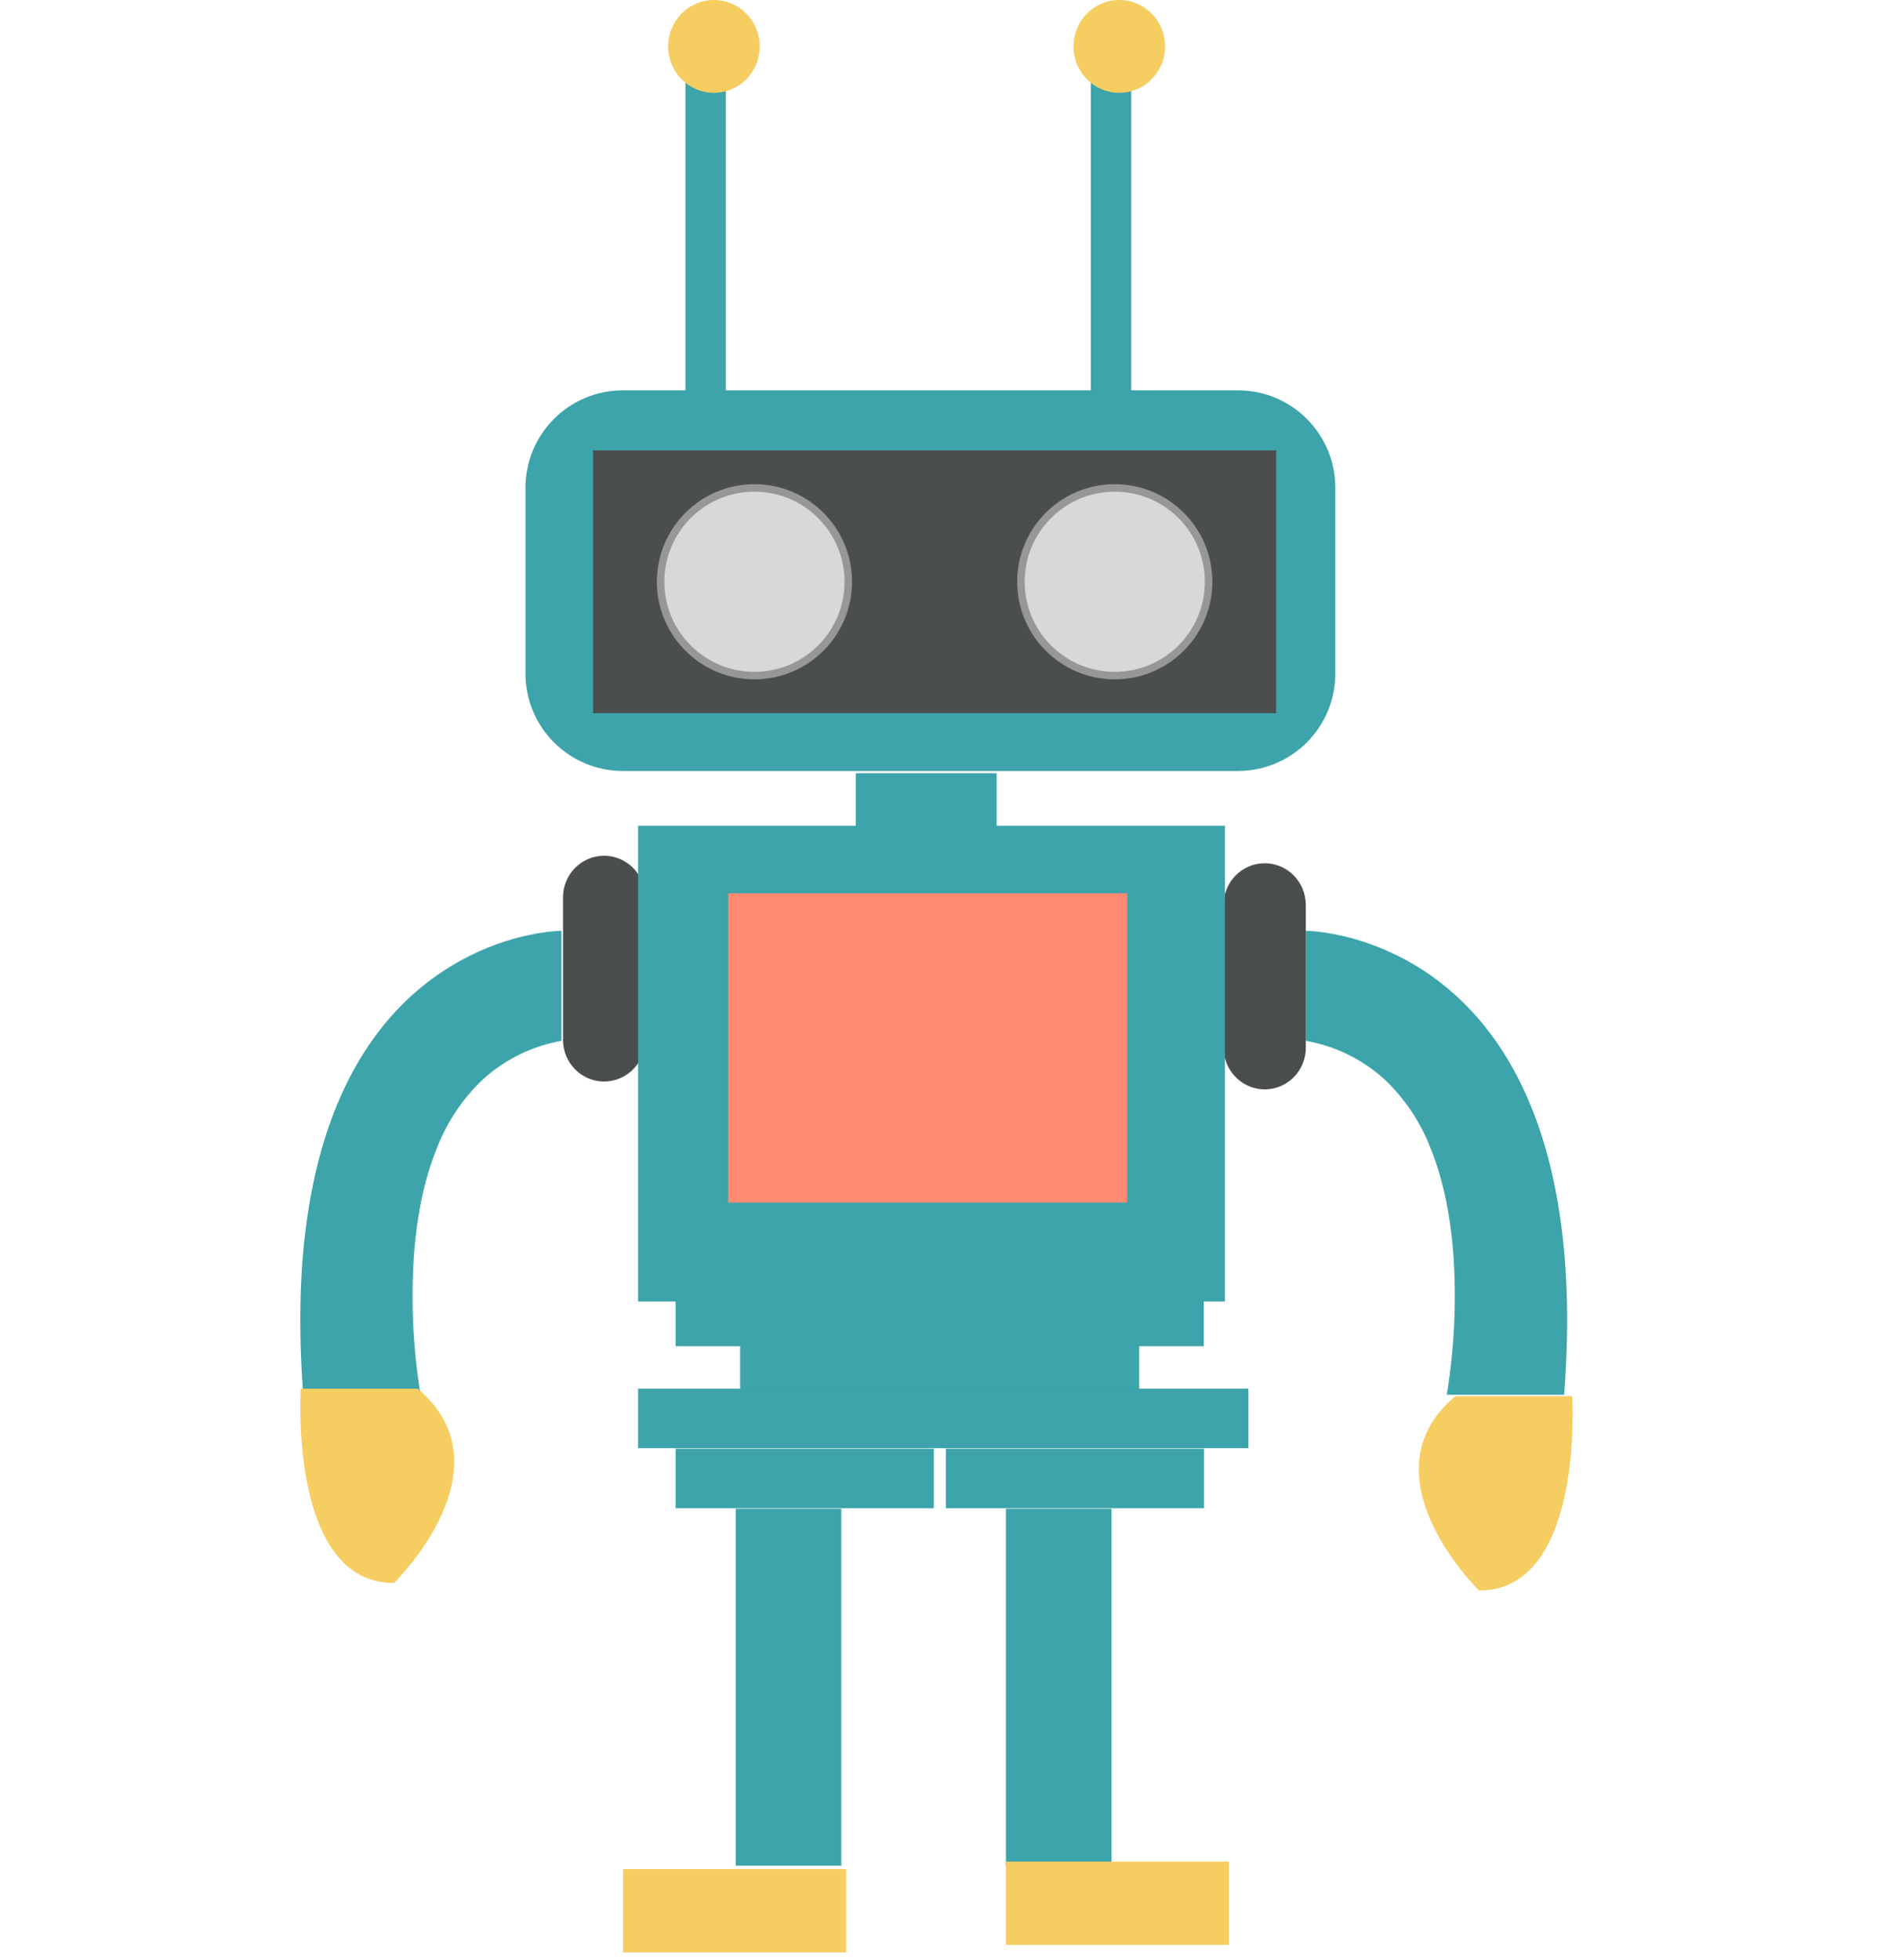
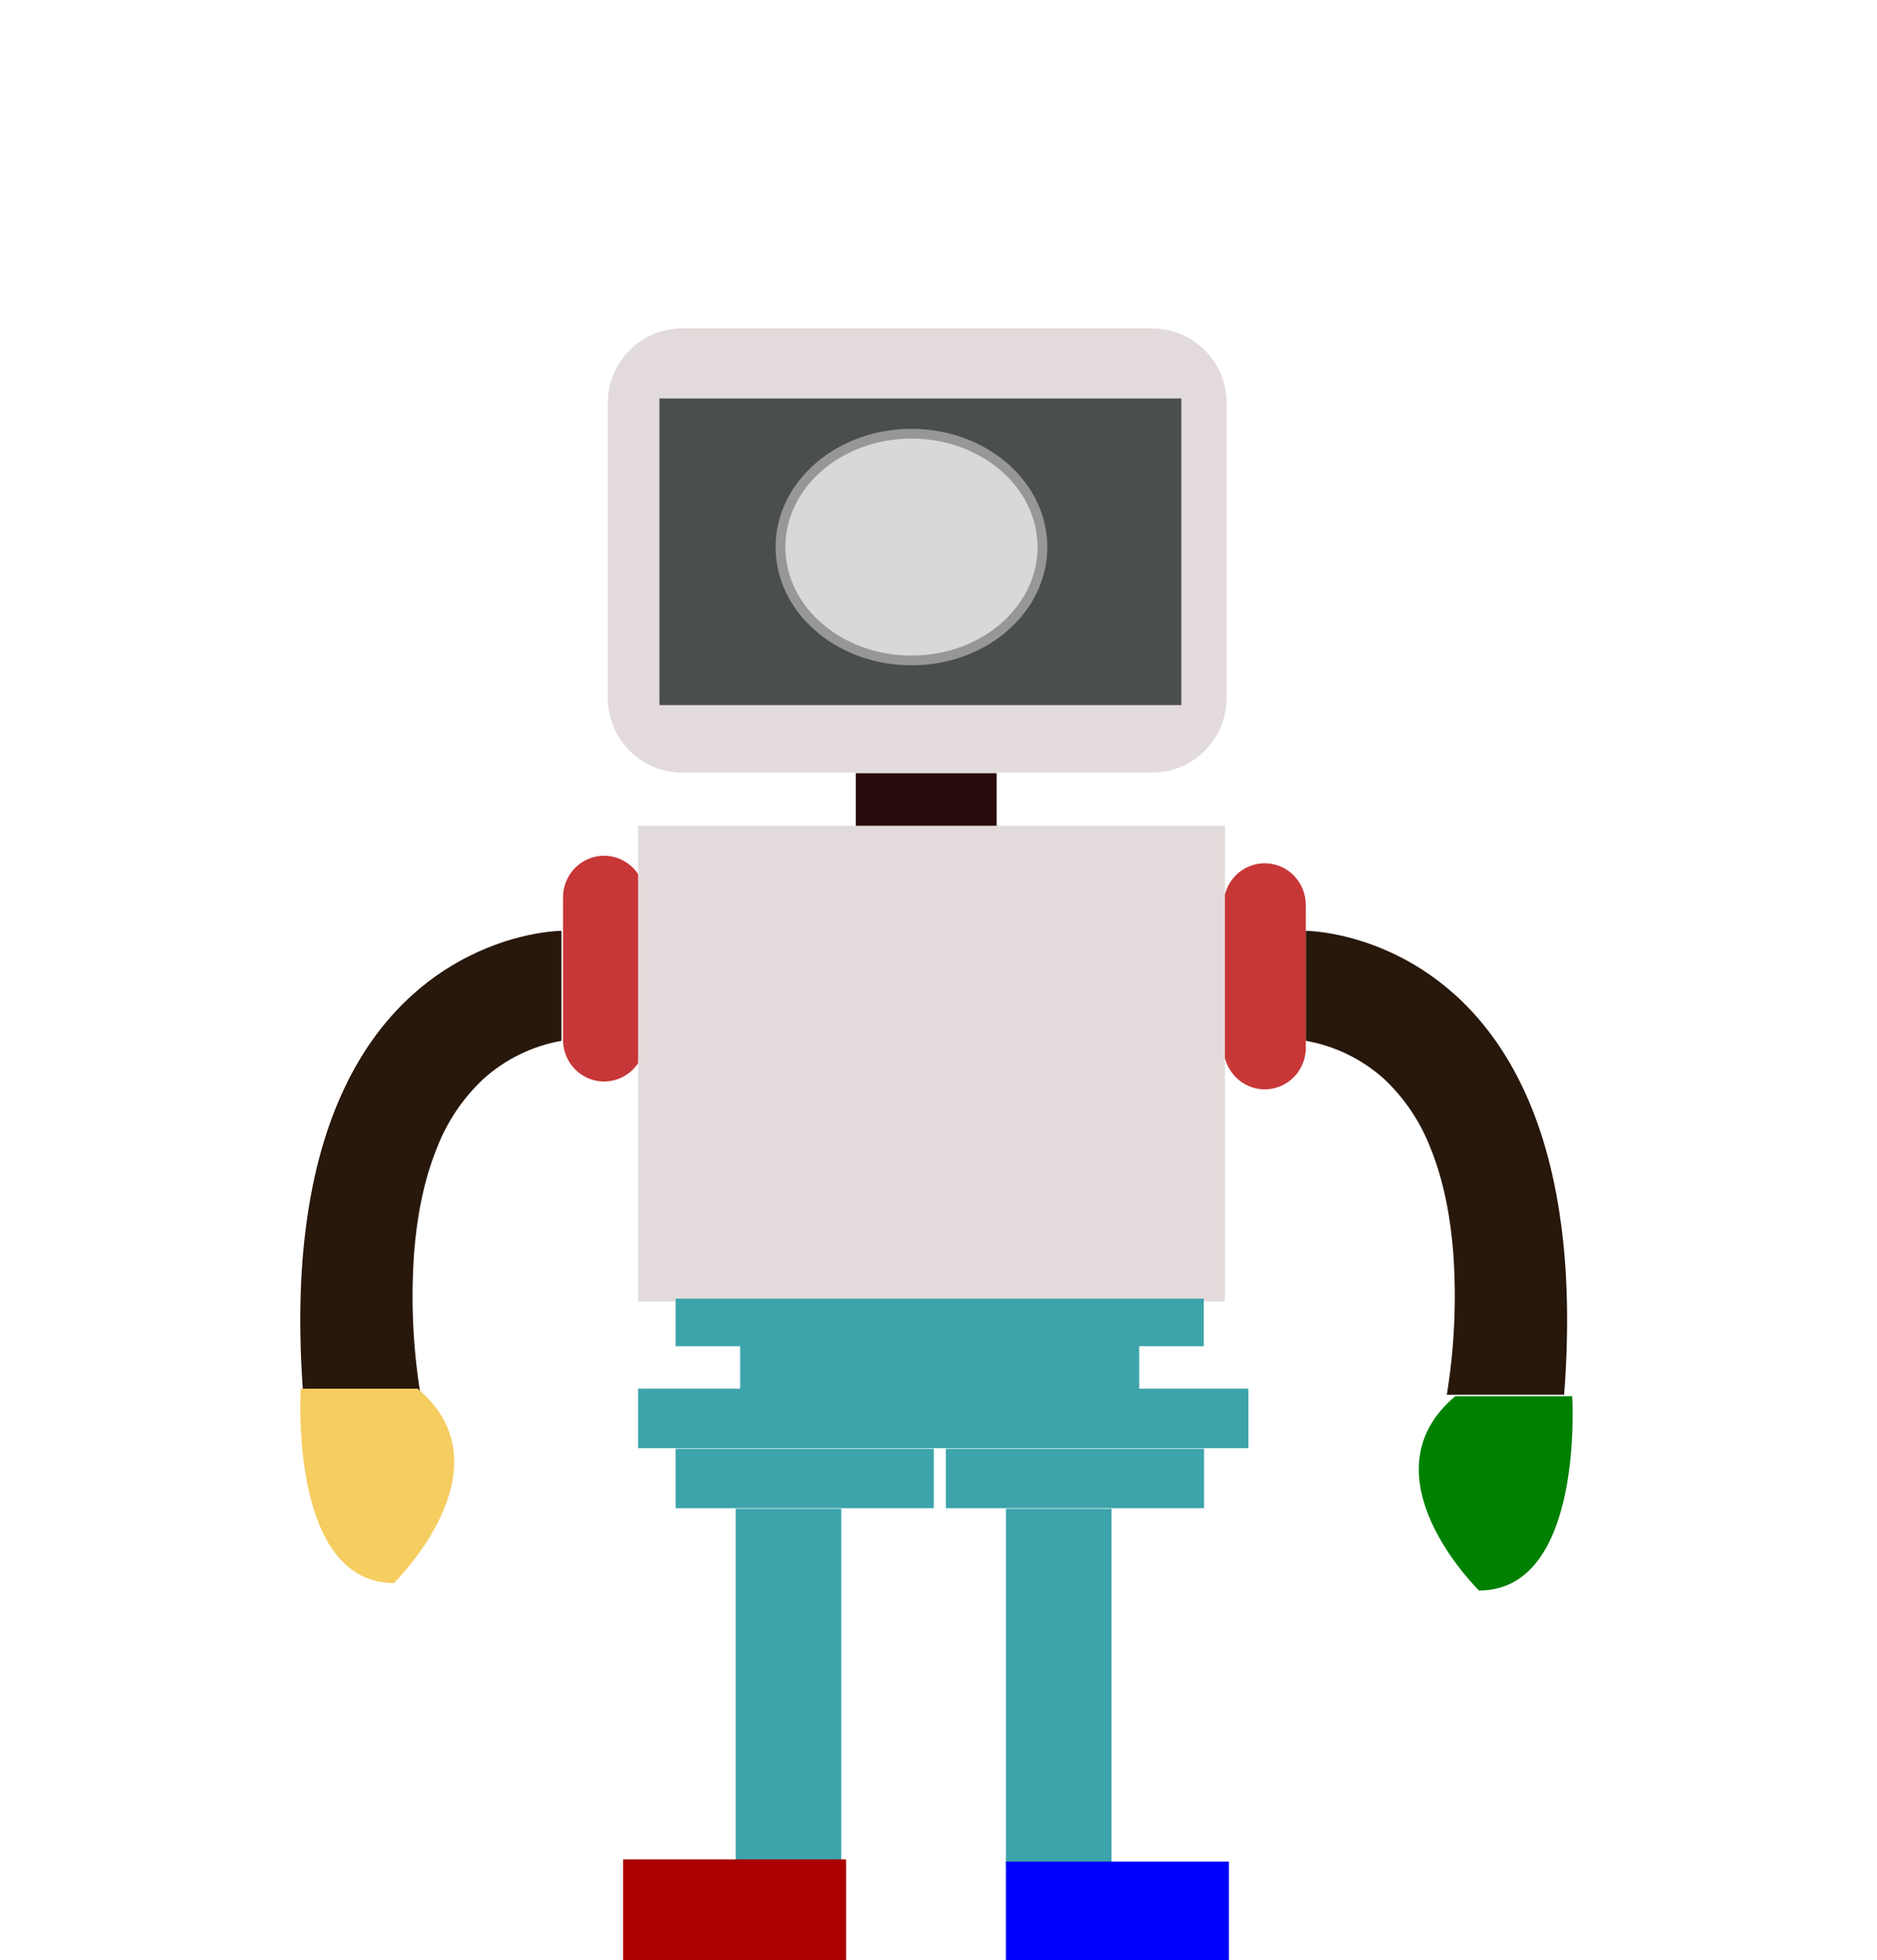
<svg xmlns="http://www.w3.org/2000/svg" width="250px" height="261px" viewBox="0 0 170 261" version="1.1" id="svg1439">
  <defs id="defs1443" />
  <g id="robot">
    <g id="arms">
-       <path id="left-arm" d="M34.795,124 L34.795,138.656 C30.934,139.336 27.336,141.09 24.402,143.722 C21.677,146.277 19.557,149.426 18.204,152.93 C16.395,157.369 15.516,162.303 15.158,166.968 C14.714,173.264 15.004,179.591 16.023,185.818 L0.395,185.818 C-0.27,177.058 -0.07,169.546 0.804,163.09 C1.771,155.814 3.557,149.895 5.821,145.079 C10.35,135.451 16.795,130.225 22.454,127.388 C29.178,124 34.795,124 34.795,124 Z" fill="#3DA4AB" fill-rule="nonzero" />
+       <path id="left-arm" d="M34.795,124 L34.795,138.656 C30.934,139.336 27.336,141.09 24.402,143.722 C21.677,146.277 19.557,149.426 18.204,152.93 C16.395,157.369 15.516,162.303 15.158,166.968 C14.714,173.264 15.004,179.591 16.023,185.818 L0.395,185.818 C-0.27,177.058 -0.07,169.546 0.804,163.09 C1.771,155.814 3.557,149.895 5.821,145.079 C10.35,135.451 16.795,130.225 22.454,127.388 C29.178,124 34.795,124 34.795,124 Z" fill="#3DA4AB" fill-rule="nonzero" style="fill:#28170b" />
      <path id="left-palm" d="M12.479,210.886 C12.479,210.886 28.191,195.556 15.646,185 L0.06,185 C0.06,185 -1.591,210.886 12.479,210.886 Z" fill="#F6CD61" fill-rule="nonzero" />
-       <path d="M133.95,124 L133.95,138.656 C137.817,139.333 141.422,141.087 144.361,143.722 C147.082,146.274 149.198,149.417 150.55,152.916 C152.359,157.355 153.238,162.289 153.596,166.954 C154.04,173.25 153.75,179.577 152.731,185.804 L168.364,185.804 C169.029,177.044 168.829,169.532 167.955,163.076 C166.988,155.8 165.202,149.881 162.938,145.065 C158.409,135.437 151.964,130.211 146.305,127.374 C139.567,124 133.95,124 133.95,124 Z" fill="#3DA4AB" fill-rule="nonzero" />
-       <path d="M157.025,211.886 C157.025,211.886 141.313,196.556 153.859,186 L169.44,186 C169.44,186 171.095,211.886 157.025,211.886 Z" fill="#F6CD61" fill-rule="nonzero" />
-       <path d="M45.927,119.546 L45.927,138.561 C45.927,138.702 45.927,138.848 45.927,138.985 C45.686,141.944 43.19,144.185 40.263,144.072 C37.336,143.958 35.017,141.529 35,138.561 L35,119.546 C34.998,117.303 36.331,115.281 38.375,114.422 C40.419,113.564 42.773,114.039 44.337,115.625 L44.467,115.762 C45.316,116.681 45.829,117.867 45.922,119.122 C45.918,119.259 45.927,119.405 45.927,119.546 Z" fill="#4A4E4D" fill-rule="nonzero" />
-       <path d="M133.95,120.547 L133.95,139.566 C133.956,141.813 132.622,143.841 130.574,144.7 C128.525,145.56 126.167,145.08 124.604,143.487 L124.455,143.327 C123.517,142.302 122.997,140.955 123,139.557 L123,120.547 C123,117.483 125.45,115 128.473,115 C131.495,115 133.946,117.483 133.946,120.547 L133.95,120.547 Z" id="Shape" fill="#4A4E4D" fill-rule="nonzero" />
+       <path d="M133.95,124 L133.95,138.656 C137.817,139.333 141.422,141.087 144.361,143.722 C147.082,146.274 149.198,149.417 150.55,152.916 C152.359,157.355 153.238,162.289 153.596,166.954 C154.04,173.25 153.75,179.577 152.731,185.804 L168.364,185.804 C169.029,177.044 168.829,169.532 167.955,163.076 C166.988,155.8 165.202,149.881 162.938,145.065 C158.409,135.437 151.964,130.211 146.305,127.374 C139.567,124 133.95,124 133.95,124 Z" fill="#3DA4AB" fill-rule="nonzero" id="path10291" style="fill:#28170b" />
+       <path d="M157.025,211.886 C157.025,211.886 141.313,196.556 153.859,186 L169.44,186 C169.44,186 171.095,211.886 157.025,211.886 Z" fill="#F6CD61" fill-rule="nonzero" id="path10293" style="fill:#008000" />
+       <path d="M45.927,119.546 L45.927,138.561 C45.927,138.702 45.927,138.848 45.927,138.985 C45.686,141.944 43.19,144.185 40.263,144.072 C37.336,143.958 35.017,141.529 35,138.561 L35,119.546 C34.998,117.303 36.331,115.281 38.375,114.422 C40.419,113.564 42.773,114.039 44.337,115.625 L44.467,115.762 C45.316,116.681 45.829,117.867 45.922,119.122 C45.918,119.259 45.927,119.405 45.927,119.546 Z" fill="#4A4E4D" fill-rule="nonzero" id="path10295" style="fill:#c83737" />
+       <path d="M133.95,120.547 L133.95,139.566 C133.956,141.813 132.622,143.841 130.574,144.7 C128.525,145.56 126.167,145.08 124.604,143.487 L124.455,143.327 C123.517,142.302 122.997,140.955 123,139.557 L123,120.547 C123,117.483 125.45,115 128.473,115 C131.495,115 133.946,117.483 133.946,120.547 L133.95,120.547 Z" id="Shape" fill="#4A4E4D" fill-rule="nonzero" style="fill:#c83737" />
    </g>
    <g id="body">
-       <rect id="Rectangle-path" fill="#3DA4AB" fill-rule="nonzero" x="74" y="103" width="18.762" height="11.093" />
-       <rect id="Rectangle-path" fill="#3DA4AB" fill-rule="nonzero" x="45" y="110" width="78.173" height="63.383" />
-       <rect id="Rectangle-path" fill="#FE8A71" fill-rule="nonzero" x="57" y="119" width="53.157" height="41.196" />
+       <rect id="Rectangle-path" fill="#3DA4AB" fill-rule="nonzero" x="74" y="103" width="18.762" height="11.093" style="fill:#280b0b" />
+       <rect id="rect10300" fill="#3DA4AB" fill-rule="nonzero" x="45" y="110" width="78.173" height="63.383" style="fill:#e3dbdb" />
    </g>
    <g id="head">
-       <rect id="Rectangle-path" fill="#3DA4AB" fill-rule="nonzero" x="30" y="52" width="107.881" height="50.706" rx="12.97" />
-       <rect id="Rectangle" fill="#4A4E4D" x="39" y="60" width="91" height="35" />
-       <circle id="eye-1" stroke="#979797" fill="#D8D8D8" cx="60.5" cy="77.5" r="12.5" />
-       <circle id="eye-2" stroke="#979797" fill="#D8D8D8" cx="108.5" cy="77.5" r="12.5" />
-       <g id="antenna">
-         <path id="antenna-1" fill="none" stroke="#3DA4AB" d="M 54 5 q 0 0 0 50" x="54" y="5" stroke-width="5.385" />
-         <path id="antenna-2" fill="none" d="M 108 5 q 0 0 0 50" width="5.385" stroke-width="5.385" stroke="#3DA4AB" height="46.927" />
-         <ellipse id="antenna-1-ball" fill="#F6CD61" fill-rule="nonzero" cx="55.101" cy="6.183" rx="6.101" ry="6.183" />
-         <ellipse id="antenna-2-ball" fill="#F6CD61" fill-rule="nonzero" cx="109.101" cy="6.183" rx="6.101" ry="6.183" />
-       </g>
+       <rect id="rect10305" fill="#3DA4AB" fill-rule="nonzero" x="40.967" y="43.747" width="82.422" height="59.174" rx="9.909" style="fill:#e3dbdb;stroke-width:0.944" />
+       <rect id="Rectangle" fill="#4a4e4d" x="47.843" y="53.083" width="69.525" height="40.845" style="stroke-width:0.944" />
+       <ellipse id="eye-1" stroke="#979797" fill="#d8d8d8" cx="81.415" cy="72.88" rx="17.447" ry="15.102" style="stroke-width:1.299" />
+       <g id="antenna" />
    </g>
    <g id="hips">
-       <polygon id="Shape" fill="#3DA4AB" fill-rule="nonzero" points="120.357 179.338 111.755 179.338 111.755 185.677 58.593 185.677 58.593 179.338 50 179.338 50 173 120.357 173" />
-       <rect id="Rectangle-path" fill="#3DA4AB" fill-rule="nonzero" x="45" y="185" width="81.303" height="7.922" />
-       <rect id="Rectangle-path" fill="#3DA4AB" fill-rule="nonzero" x="50" y="193" width="34.395" height="7.922" />
-       <rect id="Rectangle-path" fill="#3DA4AB" fill-rule="nonzero" x="86" y="193" width="34.395" height="7.922" />
+       <polygon id="polygon10316" fill="#3DA4AB" fill-rule="nonzero" points="120.357 179.338 111.755 179.338 111.755 185.677 58.593 185.677 58.593 179.338 50 179.338 50 173 120.357 173" />
+       <rect id="rect10318" fill="#3DA4AB" fill-rule="nonzero" x="45" y="185" width="81.303" height="7.922" />
+       <rect id="rect10320" fill="#3DA4AB" fill-rule="nonzero" x="50" y="193" width="34.395" height="7.922" />
+       <rect id="rect10322" fill="#3DA4AB" fill-rule="nonzero" x="86" y="193" width="34.395" height="7.922" />
    </g>
    <g id="legs">
      <polygon id="right-leg" fill="#3DA4AB" fill-rule="nonzero" points="94 212.093 94 221.603 94 235.863 94 243.785 94 248.539 108.07 248.539 108.07 243.785 108.07 235.863 108.07 221.603 108.07 212.093 108.07 201 94 201" />
      <polygon id="left-leg" fill="#3DA4AB" fill-rule="nonzero" points="58 201 58 212.093 58 221.603 58 235.863 58 243.785 58 248.539 72.075 248.539 72.075 243.785 72.075 235.863 72.075 221.603 72.075 212.093 72.075 201" />
    </g>
-     <g id="feet">
-       <rect id="left-foot" fill="#F6CD61" fill-rule="nonzero" x="43" y="249" width="29.708" height="11.093" />
-       <rect id="right-foot" fill="#F6CD61" fill-rule="nonzero" x="94" y="248" width="29.708" height="11.093" />
+     <g id="feet" transform="matrix(1,0,0,1.345596,0,-85.70775)">
+       <rect id="left-foot" fill="#F6CD61" fill-rule="nonzero" x="43" y="247.777" width="29.708" height="10.03" style="fill:#aa0000;stroke-width:0.951" />
+       <rect id="right-foot" fill="#F6CD61" fill-rule="nonzero" x="94" y="248" width="29.708" height="10.03" style="fill:#0000ff;stroke-width:0.951" />
    </g>
  </g>
</svg>
